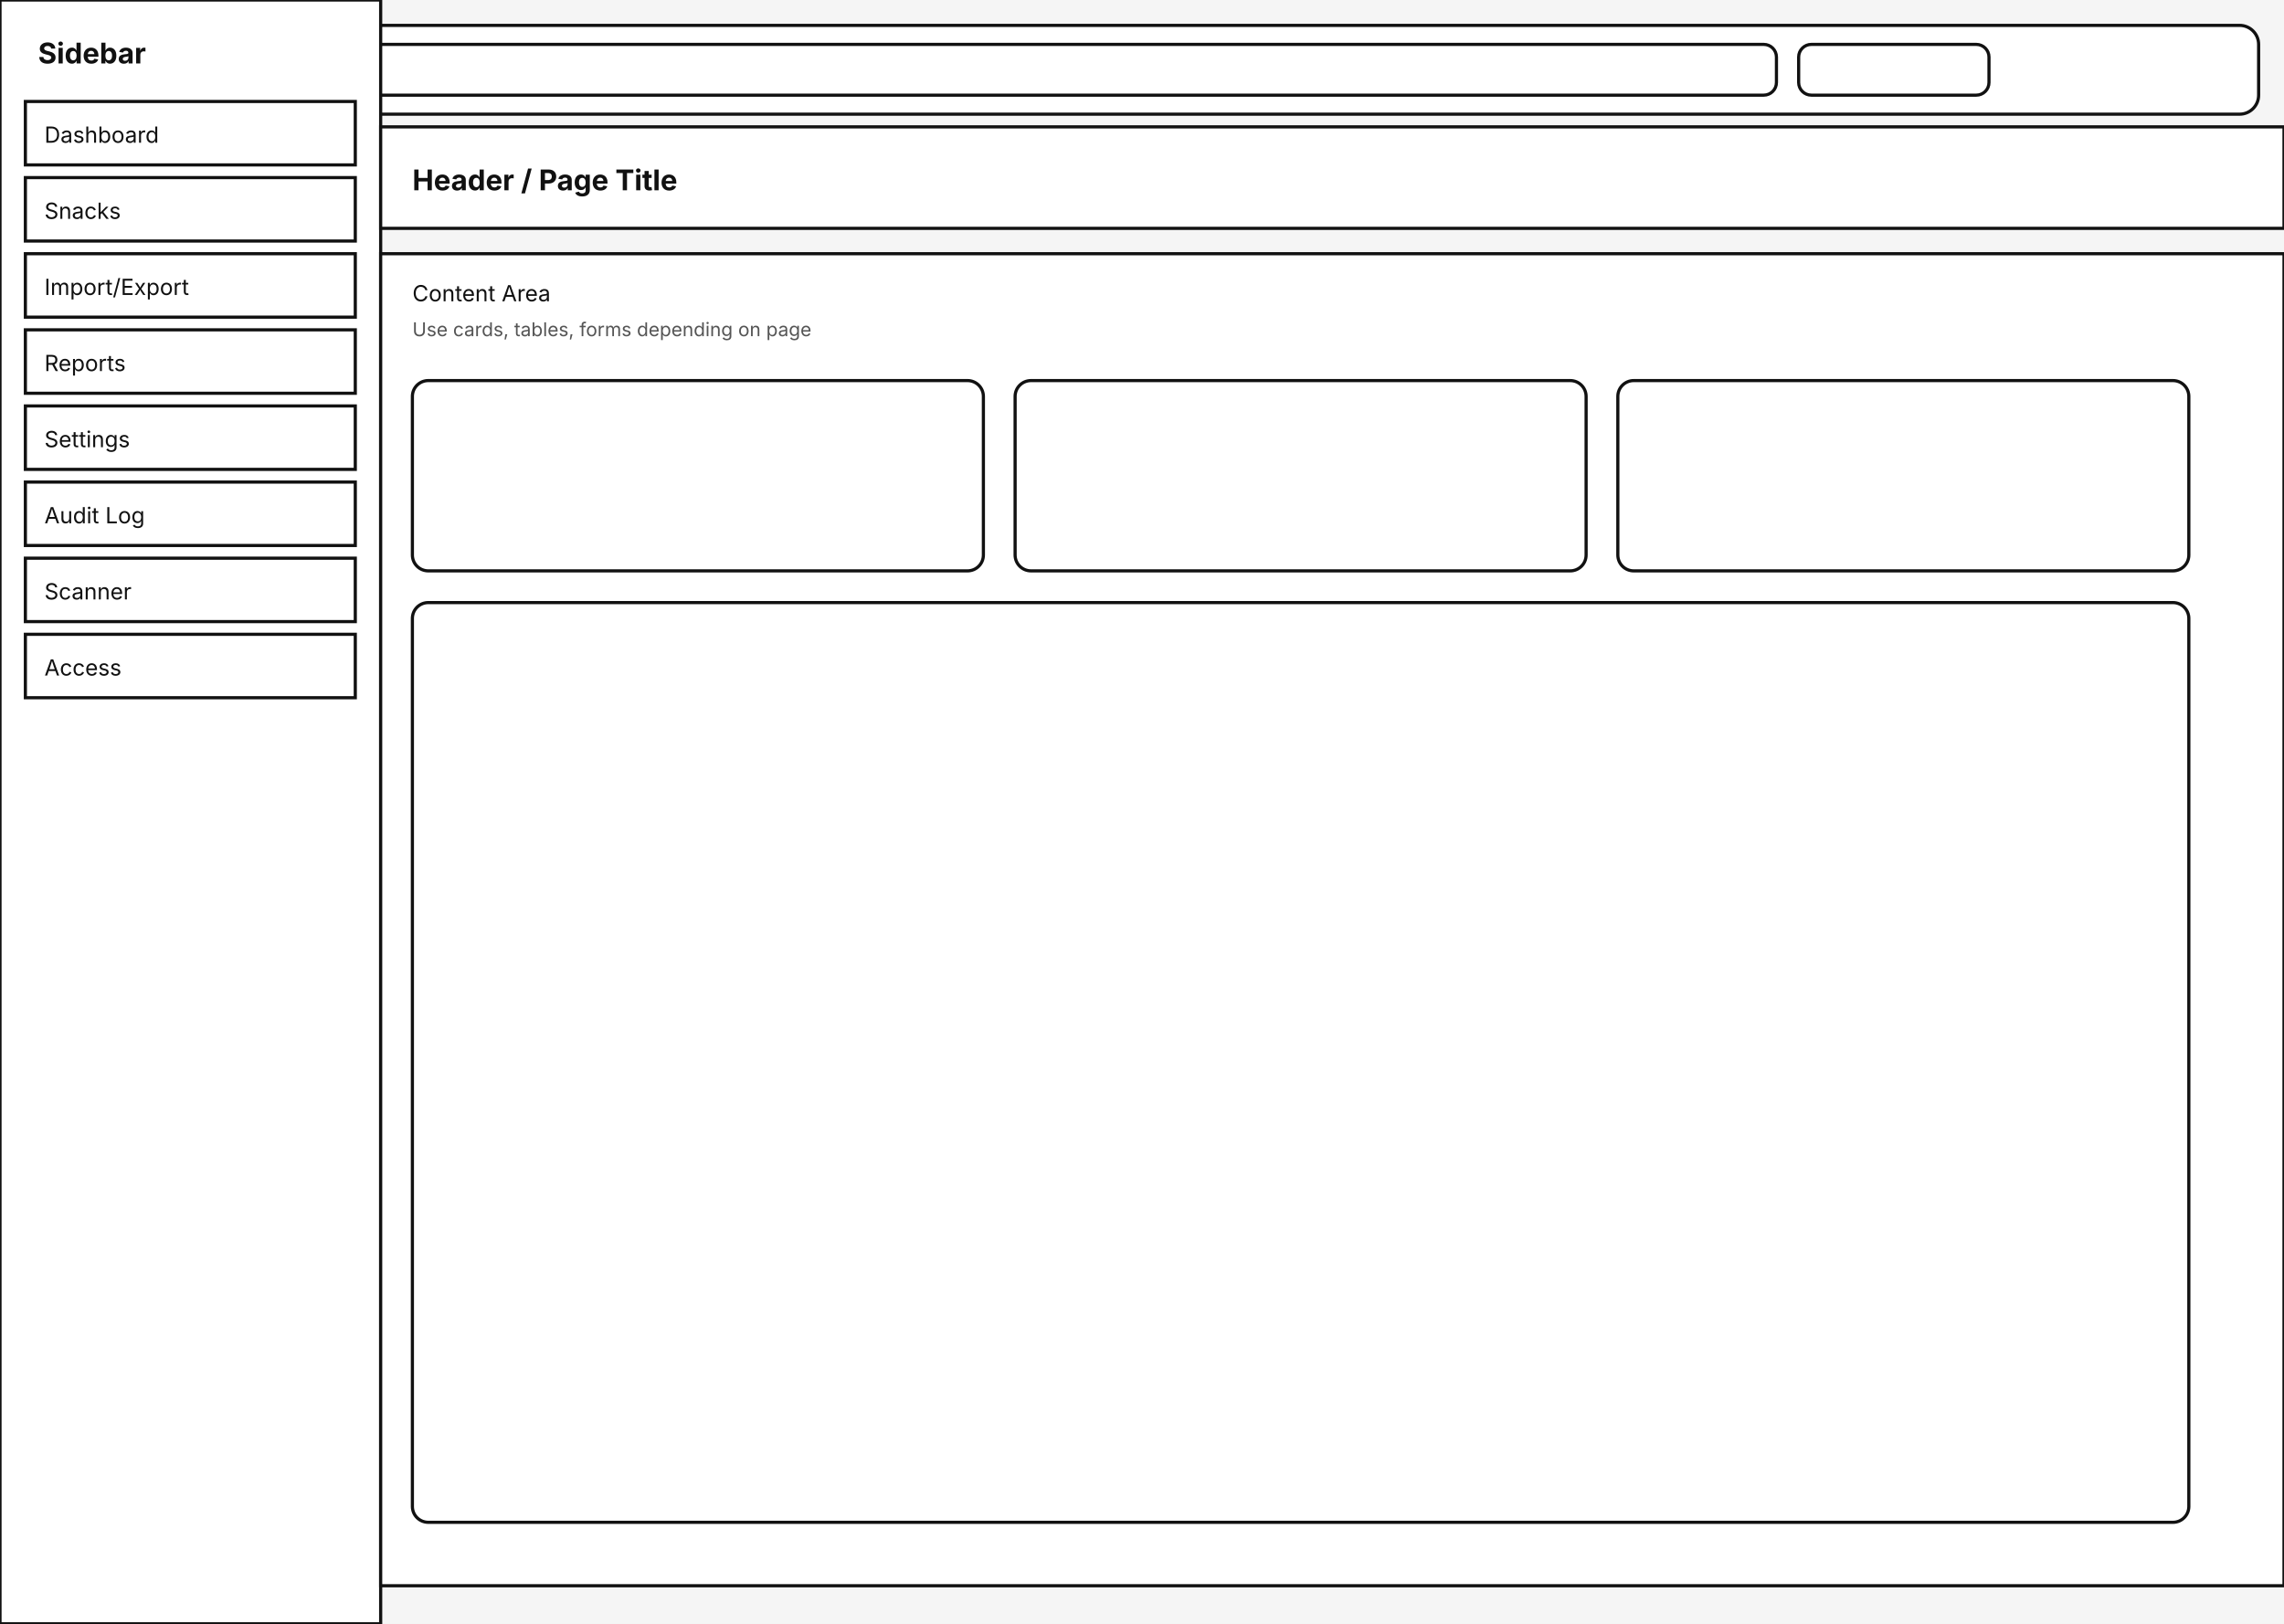
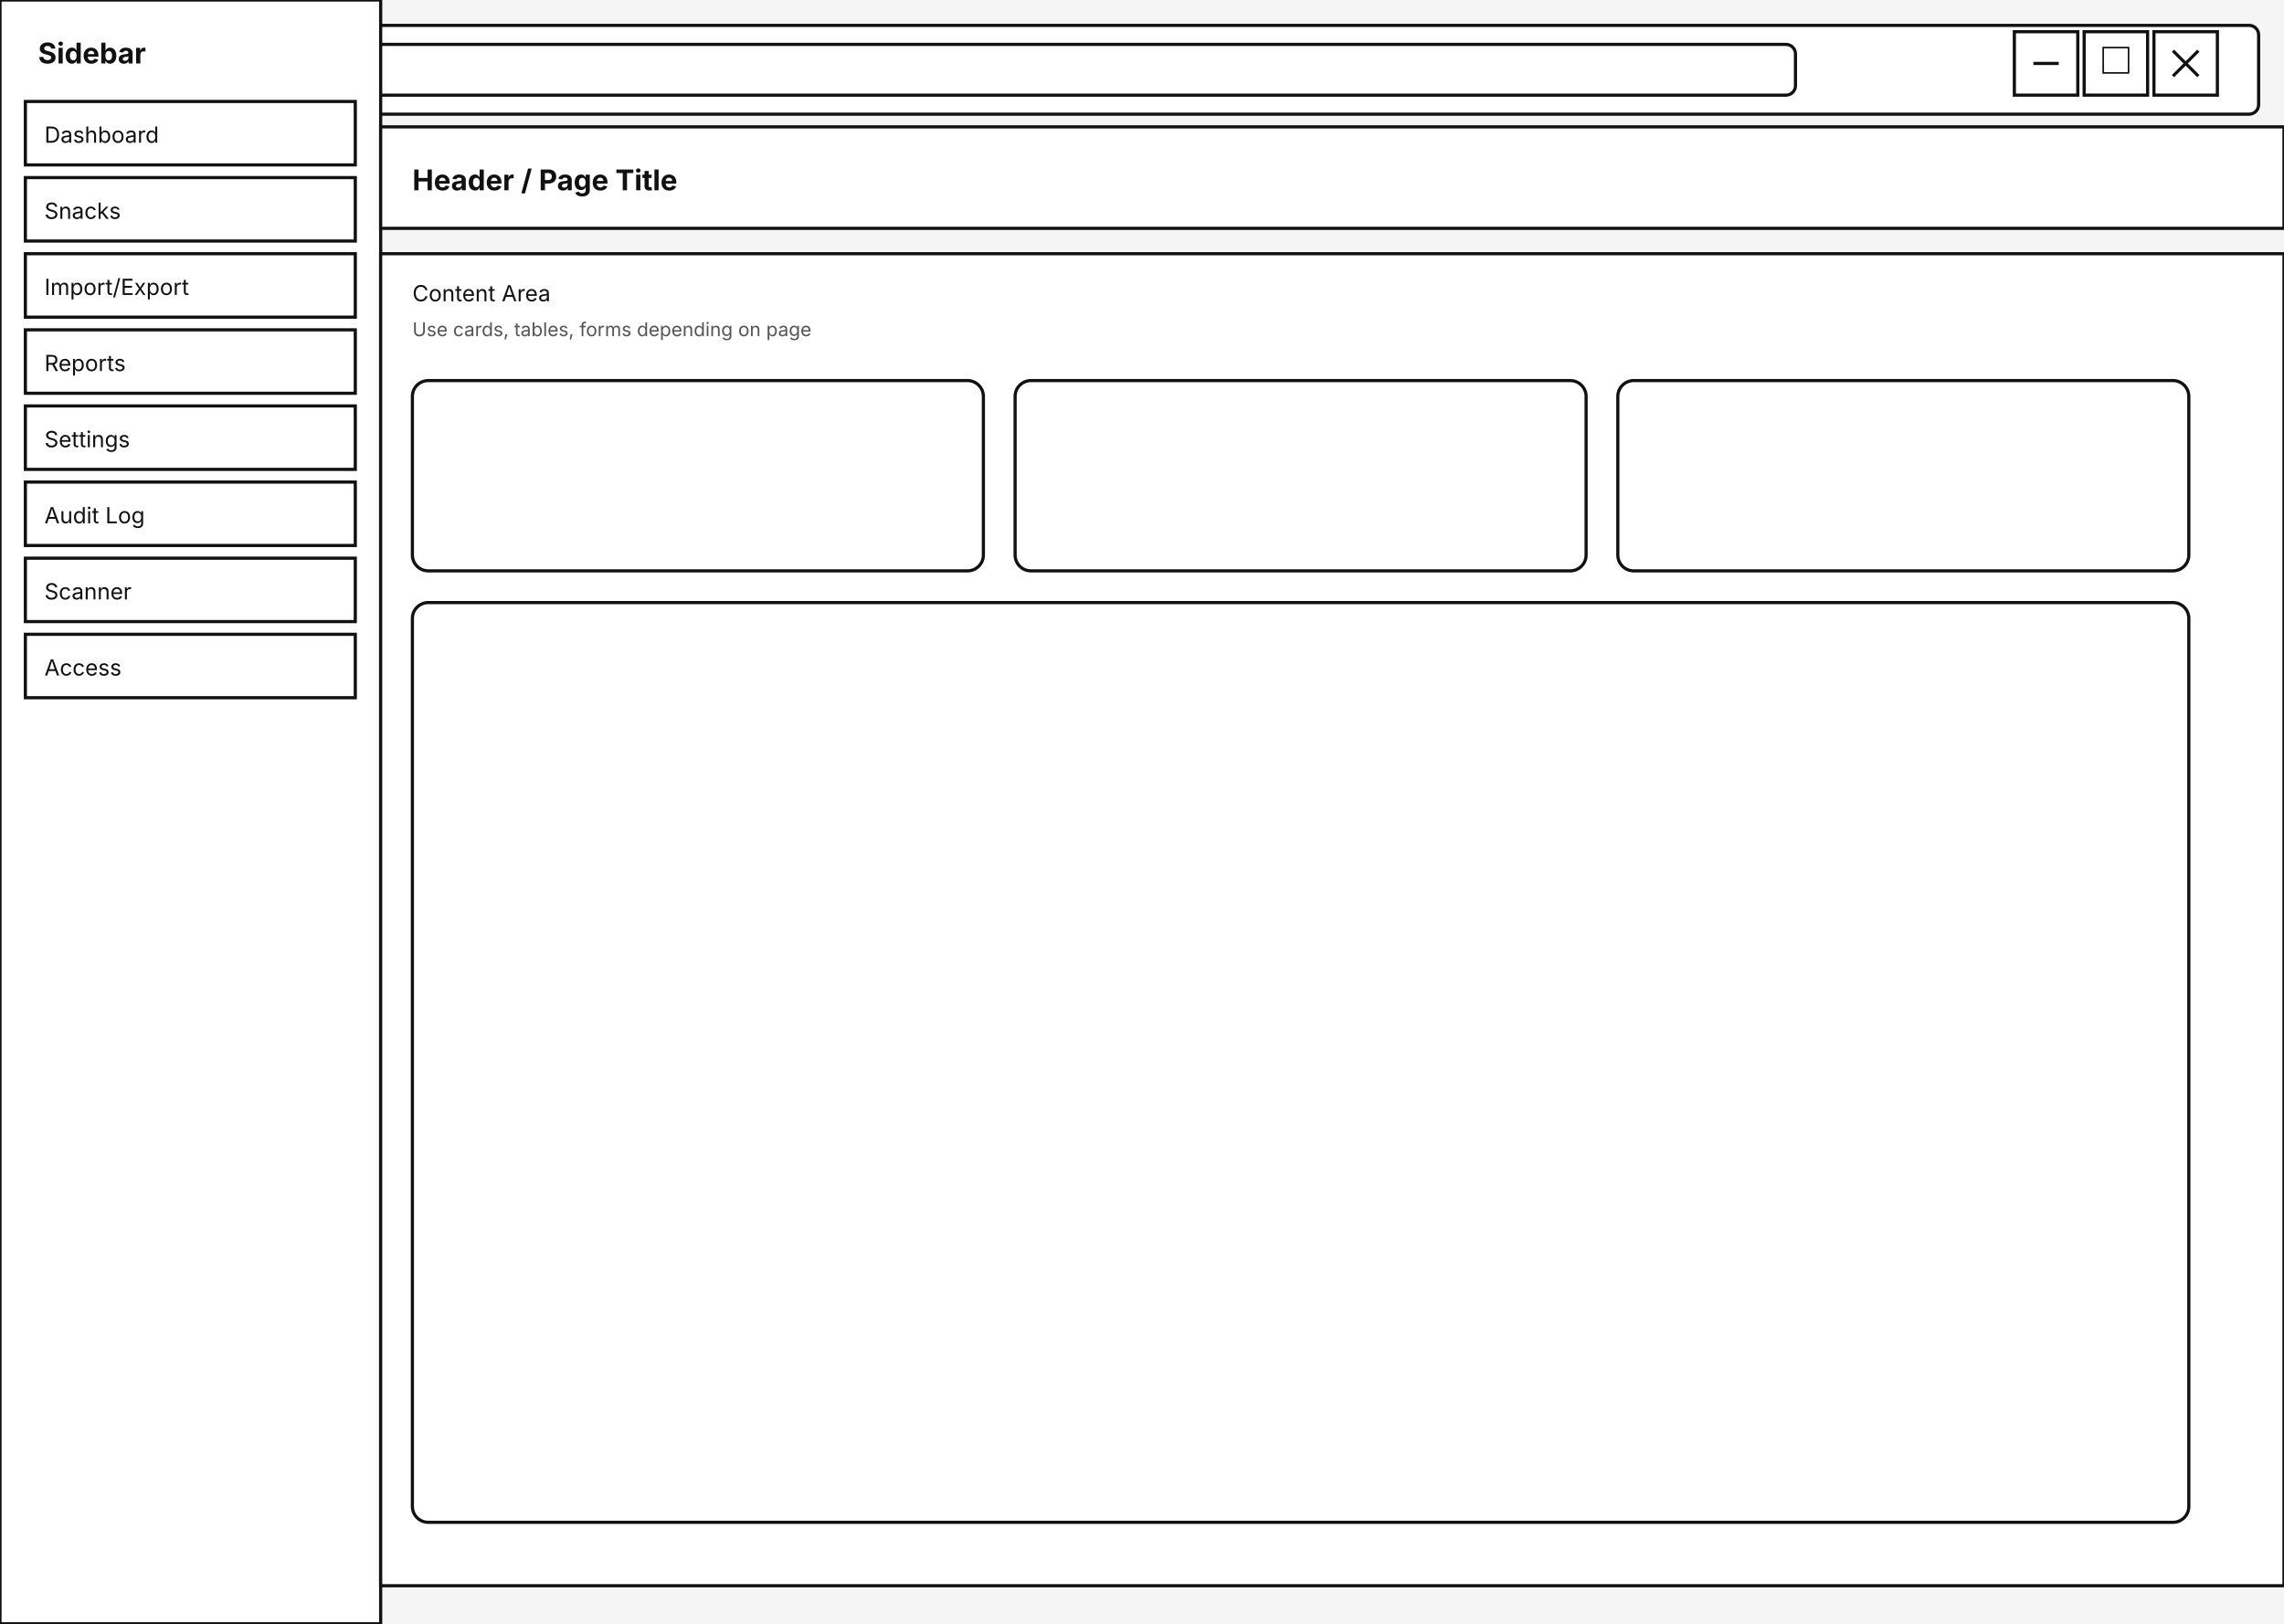
<svg xmlns="http://www.w3.org/2000/svg" width="1440" height="1024" viewBox="0 0 1440 1024">
  <defs>
    <style>
      .label{font:14px Segoe UI,Inter,Arial,sans-serif;fill:#111}
      .title{font:bold 18px Segoe UI,Inter,Arial,sans-serif;fill:#111}
      .stroke{fill:#fff;stroke:#111;stroke-width:2}
      .muted{fill:#f5f5f5}
      .hint{font:12px Segoe UI,Inter,Arial,sans-serif;fill:#555}
    </style>
  </defs>
  <rect x="0" y="0" width="1440" height="1024" class="muted" />
-   <rect x="16" y="16" rx="12" ry="12" width="1408" height="56" class="stroke" fill="#efefef" />
-   <circle cx="40" cy="44" r="8" fill="#ff5f56" />
-   <circle cx="64" cy="44" r="8" fill="#ffbd2e" />
-   <circle cx="88" cy="44" r="8" fill="#27c93f" />
-   <rect x="120" y="28" rx="8" ry="8" width="1000" height="32" class="stroke" fill="#fff" />
-   <rect x="1134" y="28" rx="8" ry="8" width="120" height="32" class="stroke" fill="#fff" />
+   <rect x="16" y="16" rx="6" ry="6" width="1408" height="56" class="stroke" fill="#e6e6e6" />
+   <rect x="32" y="28" rx="6" ry="6" width="1100" height="32" class="stroke" fill="#fff" />
+   <g transform="translate(1270,20)">
+     <rect x="0" y="0" width="40" height="40" class="stroke" fill="#fff" />
+     <rect x="44" y="0" width="40" height="40" class="stroke" fill="#fff" />
+     <rect x="88" y="0" width="40" height="40" class="stroke" fill="#fff" />
+     <line x1="12" y1="20" x2="28" y2="20" stroke="#111" stroke-width="2" />
+     <rect x="56" y="10" width="16" height="16" stroke="#111" fill="none" />
+     <line x1="100" y1="12" x2="116" y2="28" stroke="#111" stroke-width="2" />
+     <line x1="116" y1="12" x2="100" y2="28" stroke="#111" stroke-width="2" />
+   </g>
  <rect x="0" y="0" width="240" height="1024" class="stroke" fill="#fafafa" />
  <text x="24" y="40" class="title">Sidebar</text>
  <rect x="16" y="64" width="208" height="40" class="stroke" fill="#fff" />
  <text x="28" y="90" class="label">Dashboard</text>
  <rect x="16" y="112" width="208" height="40" class="stroke" fill="#fff" />
  <text x="28" y="138" class="label">Snacks</text>
  <rect x="16" y="160" width="208" height="40" class="stroke" fill="#fff" />
  <text x="28" y="186" class="label">Import/Export</text>
  <rect x="16" y="208" width="208" height="40" class="stroke" fill="#fff" />
  <text x="28" y="234" class="label">Reports</text>
  <rect x="16" y="256" width="208" height="40" class="stroke" fill="#fff" />
  <text x="28" y="282" class="label">Settings</text>
  <rect x="16" y="304" width="208" height="40" class="stroke" fill="#fff" />
  <text x="28" y="330" class="label">Audit Log</text>
  <rect x="16" y="352" width="208" height="40" class="stroke" fill="#fff" />
  <text x="28" y="378" class="label">Scanner</text>
  <rect x="16" y="400" width="208" height="40" class="stroke" fill="#fff" />
  <text x="28" y="426" class="label">Access</text>
  <rect x="240" y="80" width="1200" height="64" class="stroke" fill="#fff" />
  <text x="260" y="120" class="title">Header / Page Title</text>
  <rect x="240" y="160" width="1200" height="840" class="stroke" fill="#fff" />
  <text x="260" y="190" class="label">Content Area</text>
  <text x="260" y="212" class="hint">Use cards, tables, forms depending on page</text>
  <rect x="260" y="240" rx="10" ry="10" width="360" height="120" class="stroke" />
  <rect x="640" y="240" rx="10" ry="10" width="360" height="120" class="stroke" />
  <rect x="1020" y="240" rx="10" ry="10" width="360" height="120" class="stroke" />
  <rect x="260" y="380" rx="10" ry="10" width="1120" height="580" class="stroke" />
</svg>
